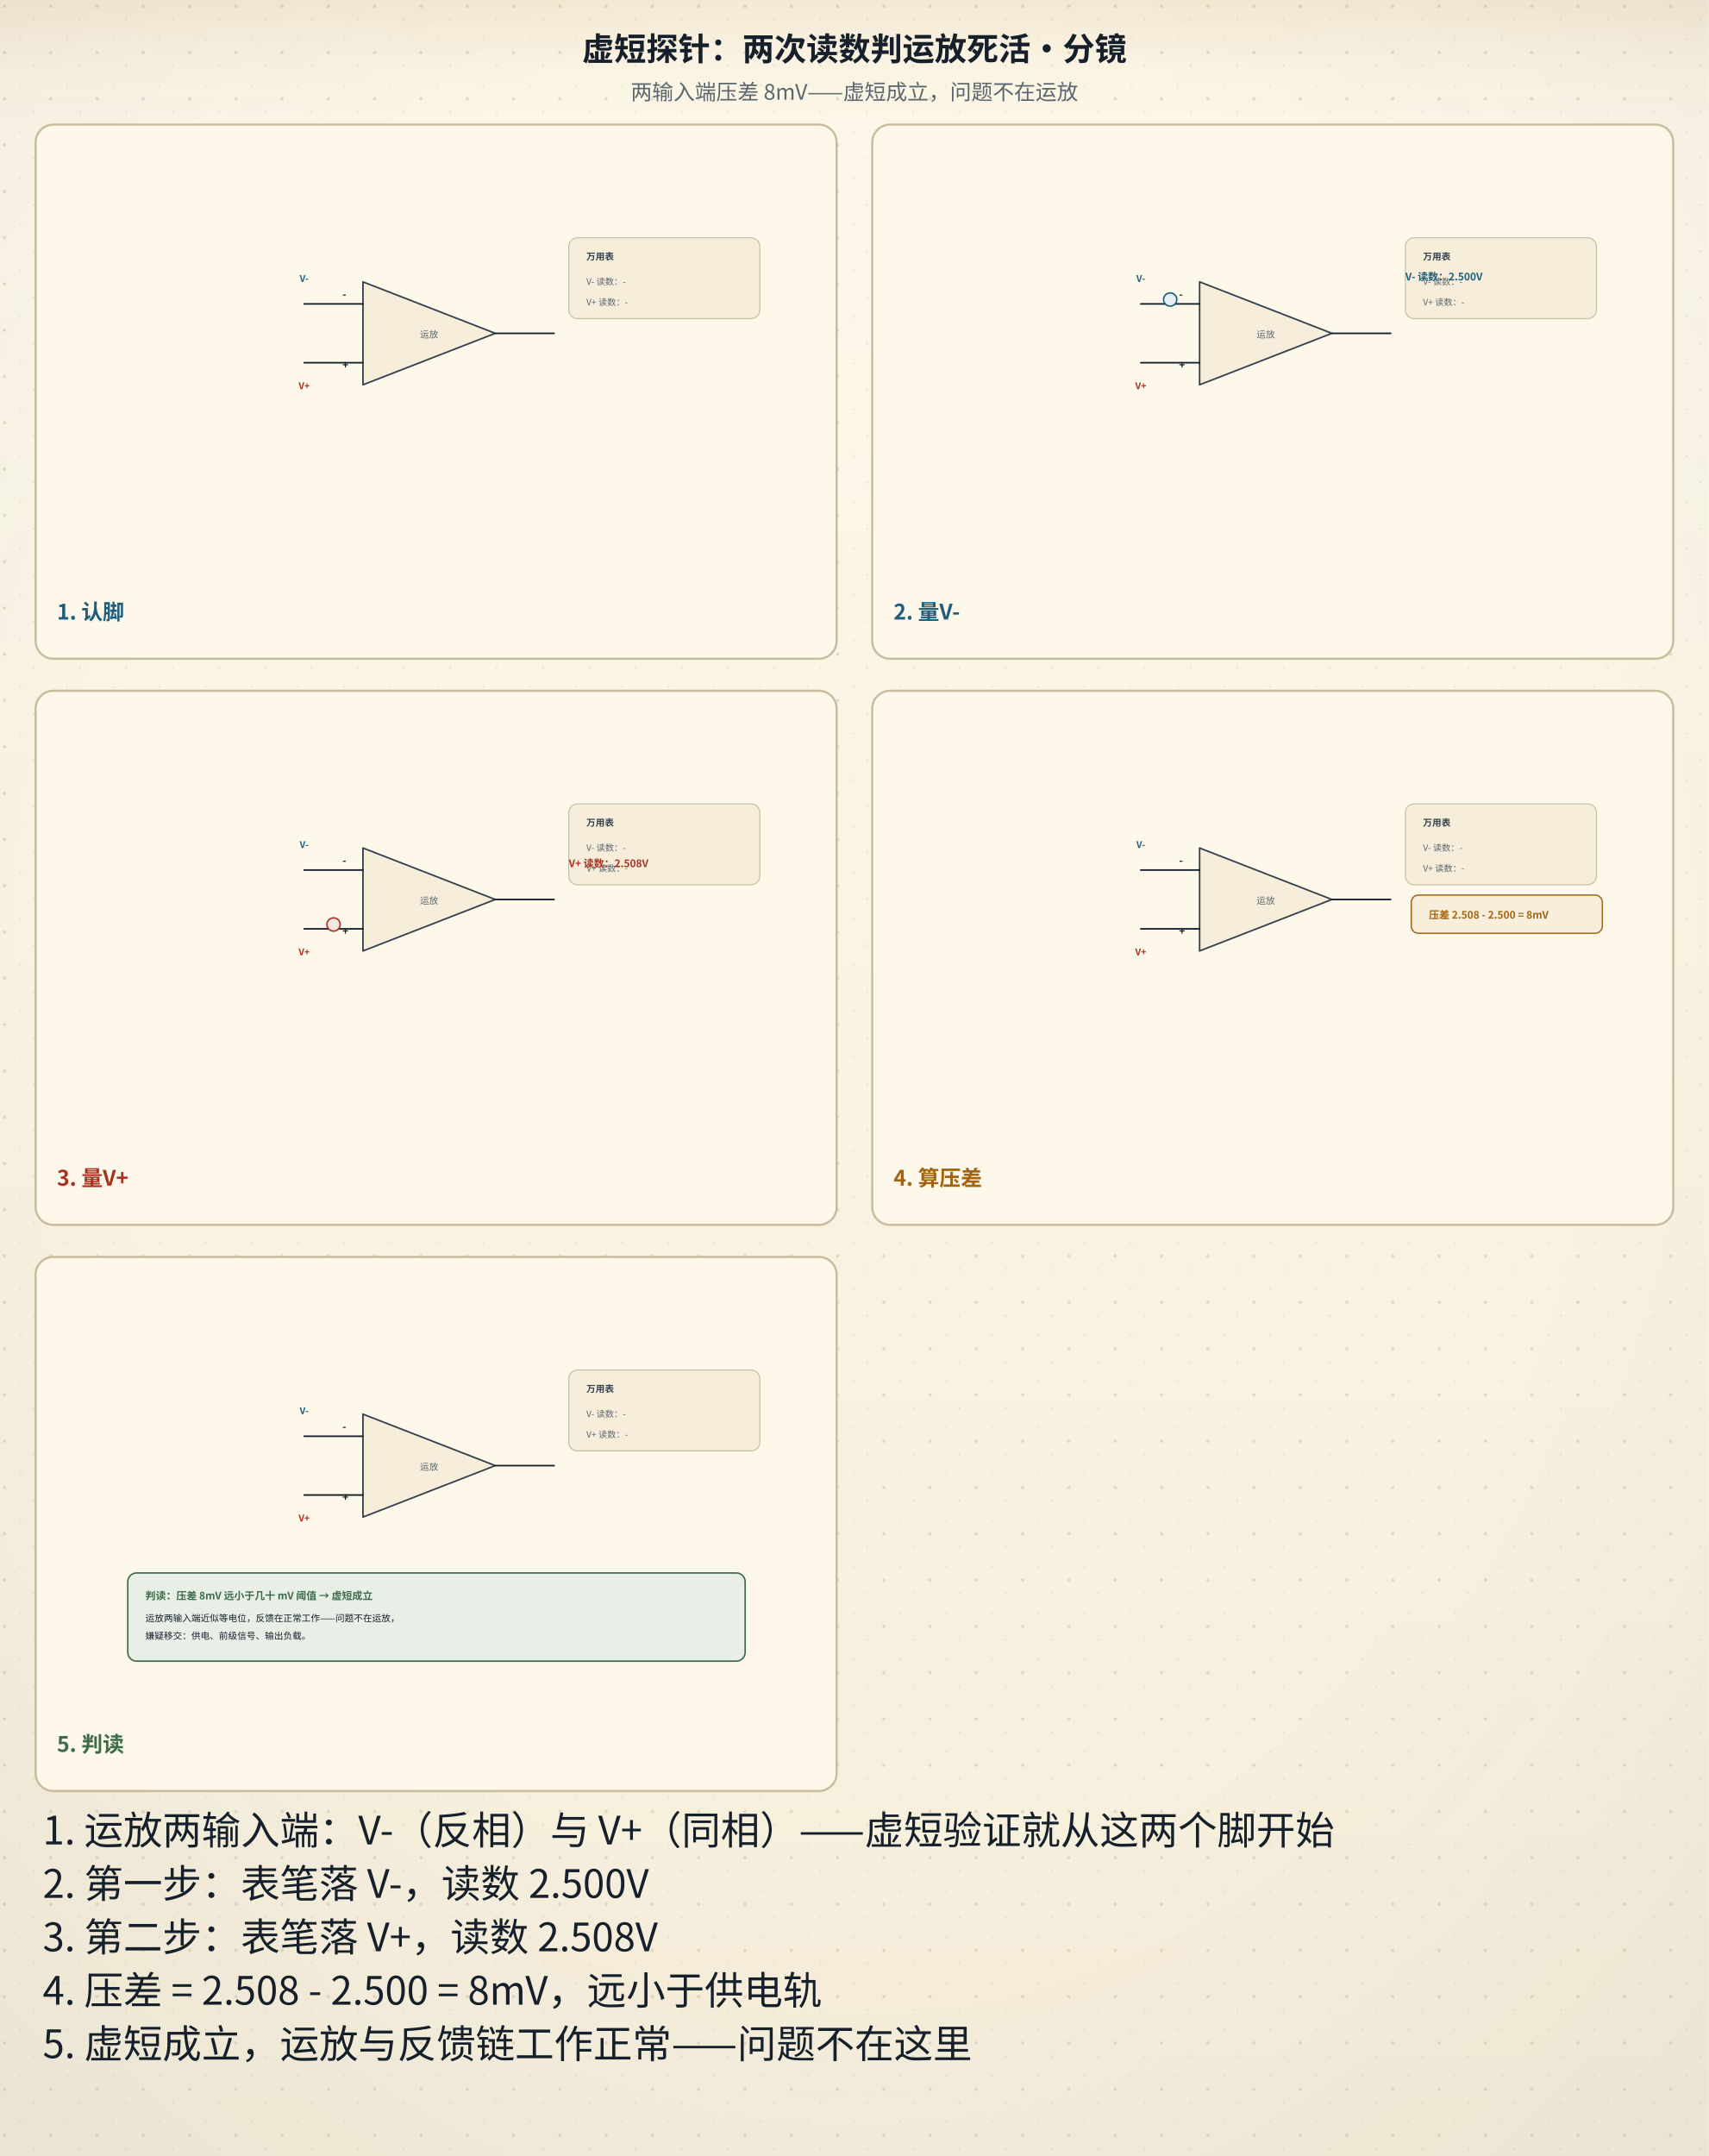
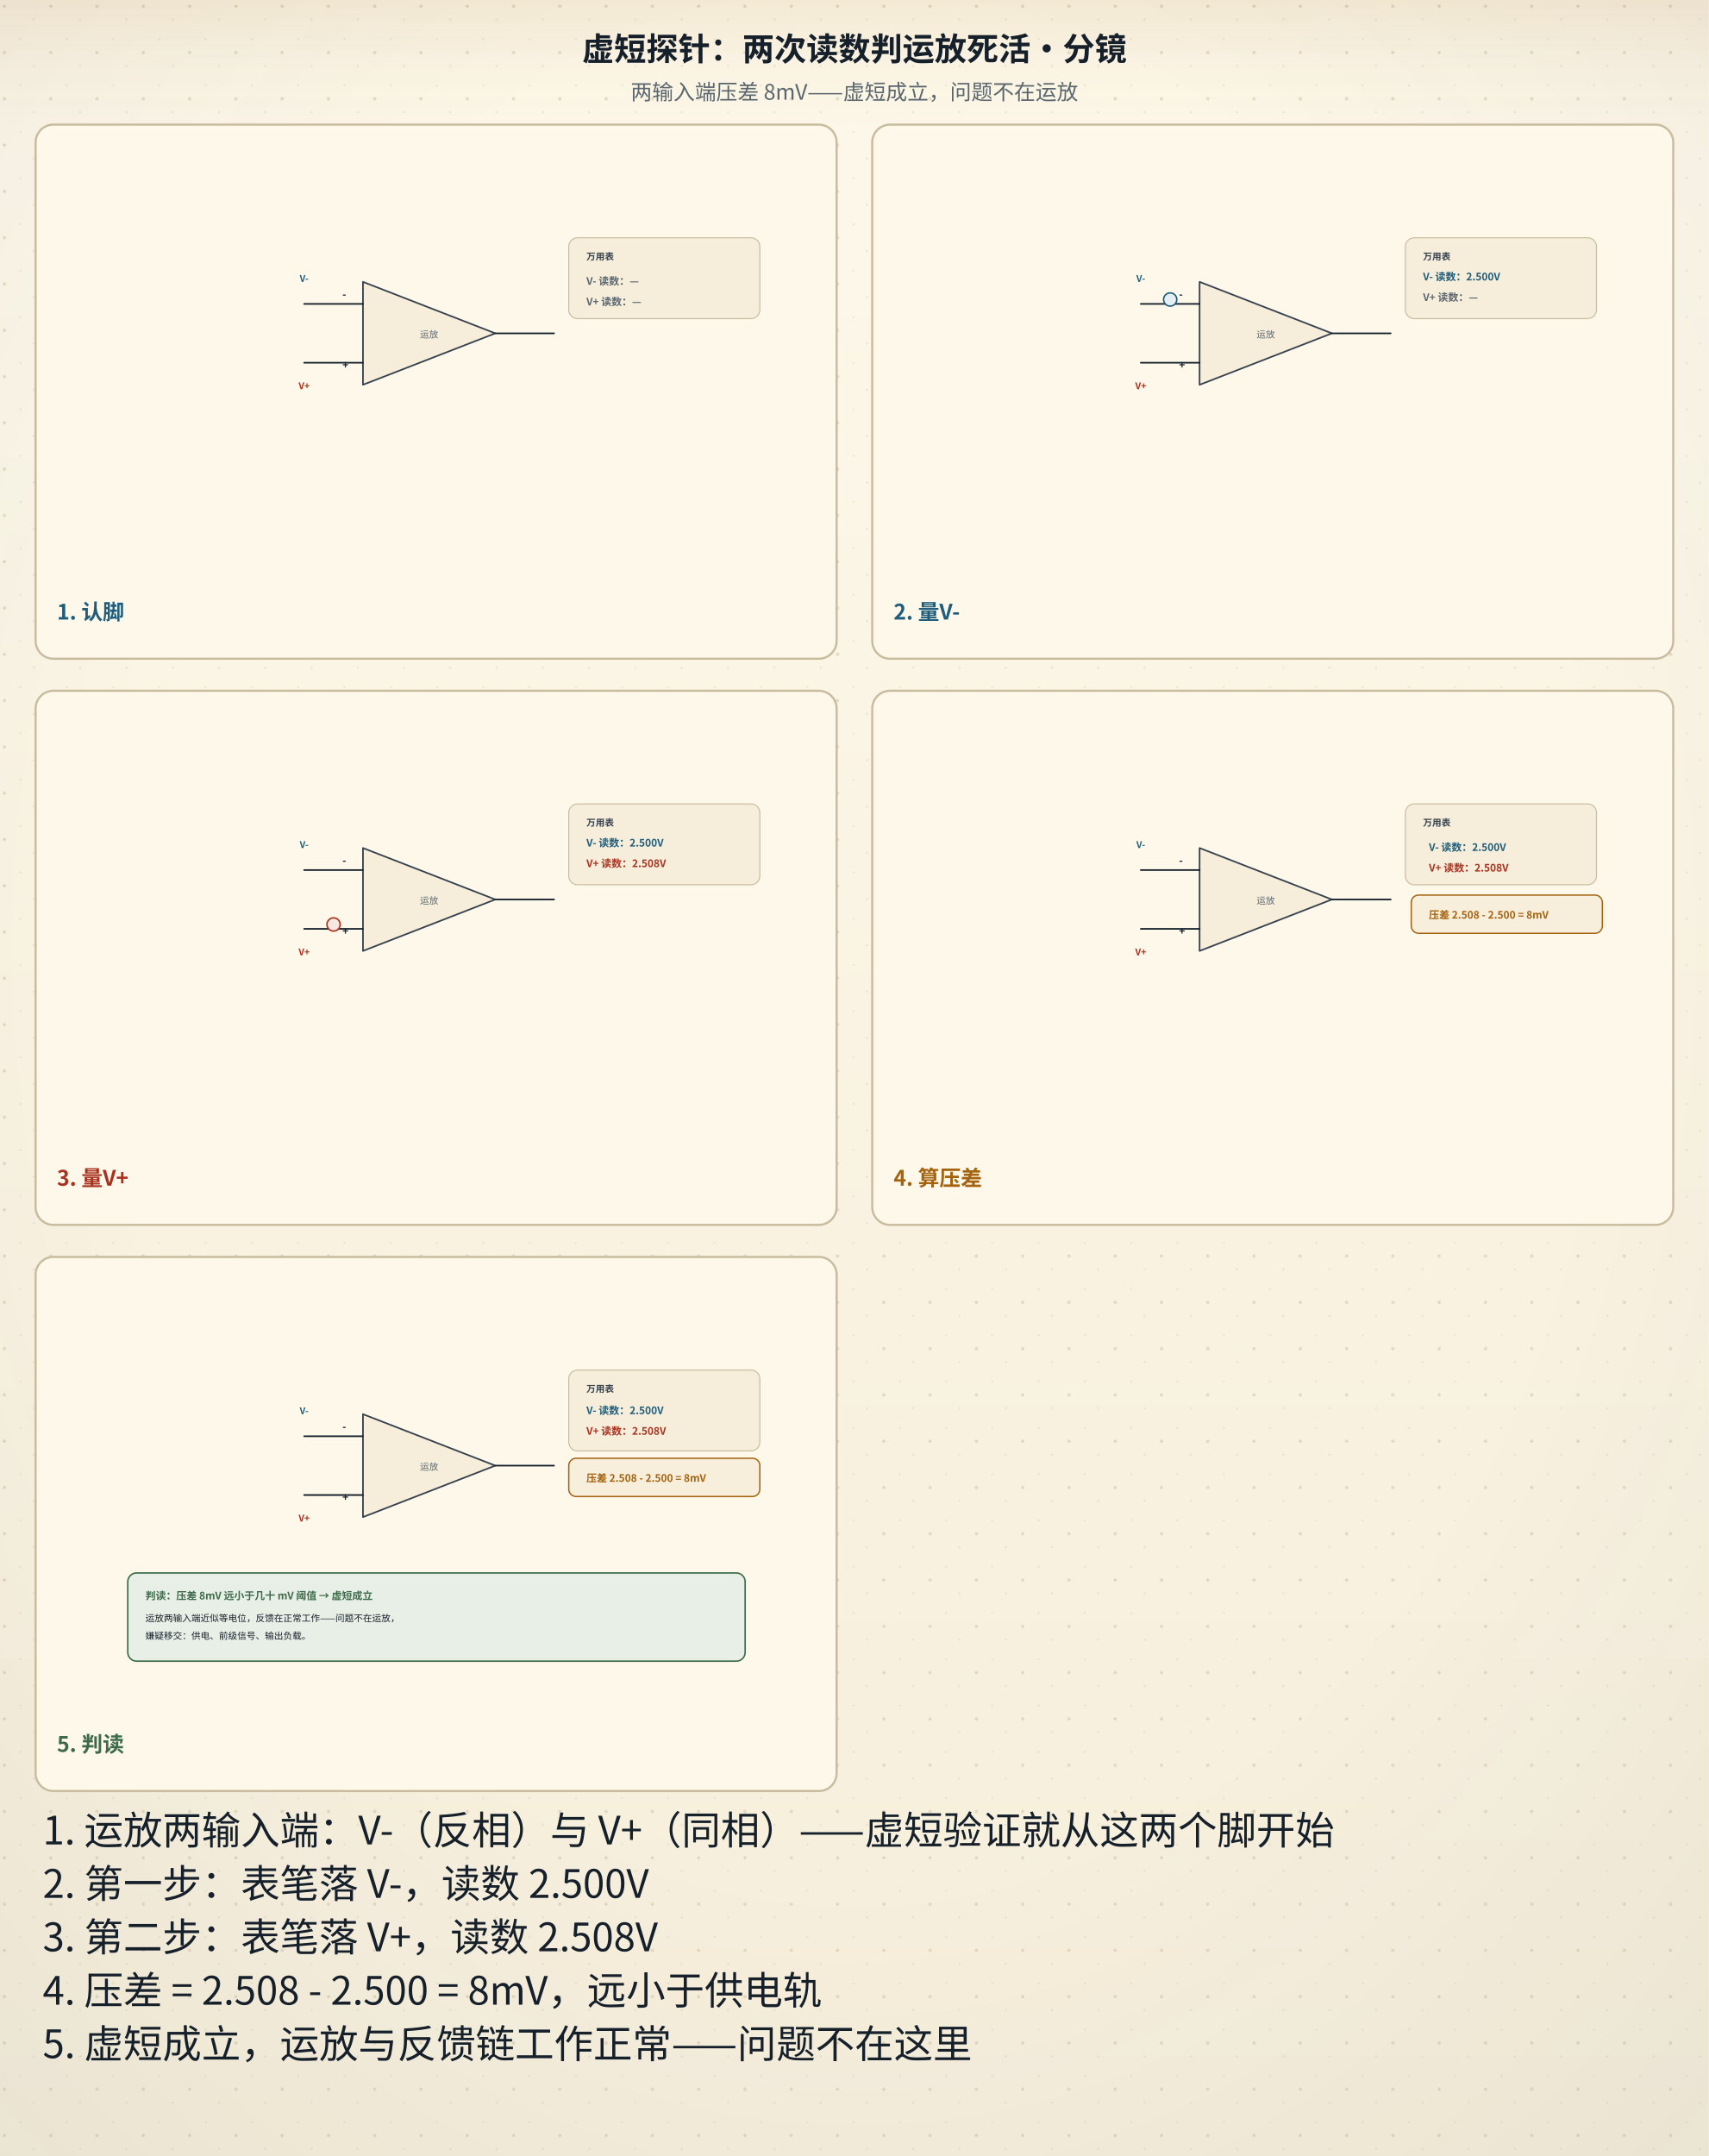
<svg xmlns="http://www.w3.org/2000/svg" viewBox="0 0 960 1211" role="img" aria-labelledby="sbTitle sbDesc">
  <defs>
    <linearGradient id="bgL" x1="0" y1="0" x2="0" y2="1">
      <stop offset="0" stop-color="#fdf8ea" />
      <stop offset="1" stop-color="#f6eedb" />
    </linearGradient>
    <linearGradient id="bgD" x1="0" y1="0" x2="0" y2="1">
      <stop offset="0" stop-color="#141310" />
      <stop offset="1" stop-color="#1d1a14" />
    </linearGradient>
    <radialGradient id="vig" cx="0.5" cy="0.44" r="0.78">
      <stop offset="0.55" stop-color="#16202b" stop-opacity="0" />
      <stop offset="1" stop-color="#16202b" stop-opacity="0.055" />
    </radialGradient>
    <linearGradient id="hdr" x1="0" y1="0" x2="0" y2="1">
      <stop offset="0" stop-color="#a4630f" stop-opacity="0.10" />
      <stop offset="0.55" stop-color="#a4630f" stop-opacity="0.028" />
      <stop offset="1" stop-color="#a4630f" stop-opacity="0" />
    </linearGradient>
    <linearGradient id="hdrD" x1="0" y1="0" x2="0" y2="1">
      <stop offset="0" stop-color="#dcab63" stop-opacity="0.13" />
      <stop offset="0.55" stop-color="#dcab63" stop-opacity="0.04" />
      <stop offset="1" stop-color="#dcab63" stop-opacity="0" />
    </linearGradient>
    <pattern id="dots" width="26" height="26" patternUnits="userSpaceOnUse">
      <circle cx="2.5" cy="3.5" r="0.9" fill="#c9bb9d" />
      <circle cx="19" cy="11" r="0.55" fill="#c9bb9d" opacity="0.7" />
      <circle cx="11.5" cy="22" r="0.6" fill="#c9bb9d" opacity="0.55" />
    </pattern>
    <filter id="soft" x="-40%" y="-40%" width="180%" height="180%">
      <feDropShadow dx="0" dy="1.4" stdDeviation="2" flood-color="#16202b" flood-opacity="0.13" />
    </filter>
    <filter id="pglow" x="-70%" y="-70%" width="240%" height="240%">
      <feGaussianBlur stdDeviation="1.7" result="b" />
      <feMerge>
        <feMergeNode in="b" />
        <feMergeNode in="SourceGraphic" />
      </feMerge>
    </filter>
  </defs>
  <rect class="page-bg" width="960" height="1211" fill="url(#bgL)" />
  <rect class="page-grain" width="960" height="1211" fill="url(#dots)" />
  <rect class="page-vig" width="960" height="1211" fill="url(#vig)" />
  <rect class="page-hdr" width="960" height="72" fill="url(#hdr)" />
  <style>
text{font-family:"Segoe UI","Microsoft YaHei","PingFang SC","Hiragino Sans GB","Noto Sans CJK SC","Source Han Sans SC","Noto Sans SC",sans-serif;}
line,path,polyline,polygon{stroke-linecap:round;stroke-linejoin:round}
.page-bg{fill:url(#bgL)}
.page-grain{opacity:.5}
.page-vig{opacity:1}
.page-hdr{fill:url(#hdr)}
@media (prefers-color-scheme: dark){
.page-bg{fill:url(#bgD)}
.page-grain{opacity:.34}
.page-vig{opacity:.5}
.page-hdr{fill:url(#hdrD)}
[fill="#fdf8ea"]{fill:#141310}
[stroke="#fdf8ea"]{stroke:#141310}
[fill="#f6eedb"]{fill:#1d1a14}
[stroke="#f6eedb"]{stroke:#1d1a14}
[fill="#e0d3b8"]{fill:#3b3529}
[stroke="#e0d3b8"]{stroke:#3b3529}
[fill="#c9bb9d"]{fill:#4a4436}
[stroke="#c9bb9d"]{stroke:#4a4436}
[fill="#16202b"]{fill:#ece4d3}
[stroke="#16202b"]{stroke:#ece4d3}
[fill="#37424e"]{fill:#cfc6b4}
[stroke="#37424e"]{stroke:#cfc6b4}
[fill="#5b666f"]{fill:#a79e8b}
[stroke="#5b666f"]{stroke:#a79e8b}
[fill="#8b8272"]{fill:#857c6c}
[stroke="#8b8272"]{stroke:#857c6c}
text[fill="#fdf8ea"]{fill:#f9f3e3}
[fill="#e6eff3"]{fill:#17262e}
[fill="#e4f1f3"]{fill:#15262a}
[fill="#e8efe6"]{fill:#182418}
[fill="#f6e7e1"]{fill:#281a16}
[fill="#f7eedb"]{fill:#292114}
[fill="#efe8ee"]{fill:#241c22}
text[fill="#1f5d7a"]{fill:#7fb7cf}
:is(rect,circle,path,line,polygon,polyline,ellipse,g)[fill="#1f5d7a"]{fill:#2b4d5f}
[stroke="#1f5d7a"]{stroke:#6fa3b9}
text[fill="#2f7f96"]{fill:#8ac9d8}
:is(rect,circle,path,line,polygon,polyline,ellipse,g)[fill="#2f7f96"]{fill:#2b5660}
[stroke="#2f7f96"]{stroke:#77b2c1}
text[fill="#3d6b4a"]{fill:#98c096}
:is(rect,circle,path,line,polygon,polyline,ellipse,g)[fill="#3d6b4a"]{fill:#2f4a33}
[stroke="#3d6b4a"]{stroke:#7aa87c}
text[fill="#a8321f"]{fill:#e0907a}
:is(rect,circle,path,line,polygon,polyline,ellipse,g)[fill="#a8321f"]{fill:#55231b}
[stroke="#a8321f"]{stroke:#c07a63}
text[fill="#a4630f"]{fill:#dcab63}
:is(rect,circle,path,line,polygon,polyline,ellipse,g)[fill="#a4630f"]{fill:#553a17}
[stroke="#a4630f"]{stroke:#c08a45}
text[fill="#6b3f63"]{fill:#c4a2bf}
:is(rect,circle,path,line,polygon,polyline,ellipse,g)[fill="#6b3f63"]{fill:#452c40}
[stroke="#6b3f63"]{stroke:#a17c9b}
}
</style>
  <text x="480" y="34" text-anchor="middle" font-size="18" font-weight="bold" fill="#16202b">虚短探针：两次读数判运放死活·分镜</text>
  <text x="480" y="56" text-anchor="middle" font-size="12" fill="#5b666f">两输入端压差 8mV——虚短成立，问题不在运放</text>
  <rect x="20" y="70" width="450" height="300" rx="10" fill="#fdf8ea" stroke="#c9bb9d" stroke-width="1.2" />
  <g data-storyboard-beat="认脚" transform="translate(47 84) scale(0.4129)">
    <polygon points="380,180 380,320 560,250" fill="#f6eedb" stroke="#37424e" stroke-width="2.2" />
    <line x1="300" y1="210" x2="380" y2="210" stroke="#16202b" stroke-width="2.2" />
    <line x1="300" y1="290" x2="380" y2="290" stroke="#16202b" stroke-width="2.2" />
    <line x1="560" y1="250" x2="640" y2="250" stroke="#16202b" stroke-width="2.2" />
    <text x="352" y="202" font-size="14" font-weight="bold" fill="#16202b">-</text>
    <text x="352" y="298" font-size="14" font-weight="bold" fill="#16202b">+</text>
    <text x="470" y="256" text-anchor="middle" font-size="12.5" fill="#5b666f">运放</text>
    <text x="300" y="180" text-anchor="middle" font-size="12.5" font-weight="bold" fill="#1f5d7a">V-</text>
    <text x="300" y="326" text-anchor="middle" font-size="12.5" font-weight="bold" fill="#a8321f">V+</text>
    <rect x="660" y="120" width="260" height="110" rx="12" fill="#f6eedb" stroke="#c9bb9d" stroke-width="1.4" />
    <text x="684" y="150" font-size="12.5" font-weight="bold" fill="#37424e">万用表</text>
-     <text x="684" y="184" font-size="12" fill="#5b666f">V- 读数：-</text>
-     <text x="684" y="212" font-size="12" fill="#5b666f">V+ 读数：-</text>
+     <text x="684" y="184" font-size="14" font-weight="bold" fill="#5b666f">V- 读数：—</text>
+     <text x="684" y="212" font-size="14" font-weight="bold" fill="#5b666f">V+ 读数：—</text>
  </g>
  <text x="32" y="348" font-size="12" font-weight="bold" fill="#1f5d7a">1. 认脚</text>
  <rect x="490" y="70" width="450" height="300" rx="10" fill="#fdf8ea" stroke="#c9bb9d" stroke-width="1.2" />
  <g data-storyboard-beat="量V-" transform="translate(517 84) scale(0.4129)">
    <polygon points="380,180 380,320 560,250" fill="#f6eedb" stroke="#37424e" stroke-width="2.2" />
    <line x1="300" y1="210" x2="380" y2="210" stroke="#16202b" stroke-width="2.2" />
    <line x1="300" y1="290" x2="380" y2="290" stroke="#16202b" stroke-width="2.2" />
    <line x1="560" y1="250" x2="640" y2="250" stroke="#16202b" stroke-width="2.2" />
    <text x="352" y="202" font-size="14" font-weight="bold" fill="#16202b">-</text>
    <text x="352" y="298" font-size="14" font-weight="bold" fill="#16202b">+</text>
    <text x="470" y="256" text-anchor="middle" font-size="12.5" fill="#5b666f">运放</text>
    <text x="300" y="180" text-anchor="middle" font-size="12.5" font-weight="bold" fill="#1f5d7a">V-</text>
    <text x="300" y="326" text-anchor="middle" font-size="12.5" font-weight="bold" fill="#a8321f">V+</text>
    <rect x="660" y="120" width="260" height="110" rx="12" fill="#f6eedb" stroke="#c9bb9d" stroke-width="1.4" />
    <text x="684" y="150" font-size="12.5" font-weight="bold" fill="#37424e">万用表</text>
-     <text x="684" y="184" font-size="12" fill="#5b666f">V- 读数：-</text>
-     <text x="684" y="212" font-size="12" fill="#5b666f">V+ 读数：-</text>
    <g transform="translate(0 -6)">
      <circle cx="340" cy="210" r="9" fill="#e6eff3" stroke="#1f5d7a" stroke-width="2" />
-       <text x="660" y="184" font-size="14" font-weight="bold" fill="#1f5d7a">V- 读数：2.500V</text>
+       <text x="684" y="184" font-size="14" font-weight="bold" fill="#1f5d7a">V- 读数：2.500V</text>
+       <text x="684" y="212" font-size="14" font-weight="bold" fill="#5b666f">V+ 读数：—</text>
    </g>
  </g>
  <text x="502" y="348" font-size="12" font-weight="bold" fill="#1f5d7a">2. 量V-</text>
  <rect x="20" y="388" width="450" height="300" rx="10" fill="#fdf8ea" stroke="#c9bb9d" stroke-width="1.2" />
  <g data-storyboard-beat="量V+" transform="translate(47 402) scale(0.4129)">
    <polygon points="380,180 380,320 560,250" fill="#f6eedb" stroke="#37424e" stroke-width="2.2" />
    <line x1="300" y1="210" x2="380" y2="210" stroke="#16202b" stroke-width="2.2" />
    <line x1="300" y1="290" x2="380" y2="290" stroke="#16202b" stroke-width="2.2" />
    <line x1="560" y1="250" x2="640" y2="250" stroke="#16202b" stroke-width="2.2" />
    <text x="352" y="202" font-size="14" font-weight="bold" fill="#16202b">-</text>
    <text x="352" y="298" font-size="14" font-weight="bold" fill="#16202b">+</text>
    <text x="470" y="256" text-anchor="middle" font-size="12.5" fill="#5b666f">运放</text>
    <text x="300" y="180" text-anchor="middle" font-size="12.5" font-weight="bold" fill="#1f5d7a">V-</text>
    <text x="300" y="326" text-anchor="middle" font-size="12.5" font-weight="bold" fill="#a8321f">V+</text>
    <rect x="660" y="120" width="260" height="110" rx="12" fill="#f6eedb" stroke="#c9bb9d" stroke-width="1.4" />
    <text x="684" y="150" font-size="12.5" font-weight="bold" fill="#37424e">万用表</text>
-     <text x="684" y="184" font-size="12" fill="#5b666f">V- 读数：-</text>
-     <text x="684" y="212" font-size="12" fill="#5b666f">V+ 读数：-</text>
    <g transform="translate(0 -6)">
      <circle cx="340" cy="290" r="9" fill="#f6e7e1" stroke="#a8321f" stroke-width="2" />
-       <text x="660" y="212" font-size="14" font-weight="bold" fill="#a8321f">V+ 读数：2.508V</text>
+       <text x="684" y="184" font-size="14" font-weight="bold" fill="#1f5d7a">V- 读数：2.500V</text>
+       <text x="684" y="212" font-size="14" font-weight="bold" fill="#a8321f">V+ 读数：2.508V</text>
    </g>
  </g>
  <text x="32" y="666" font-size="12" font-weight="bold" fill="#a8321f">3. 量V+</text>
  <rect x="490" y="388" width="450" height="300" rx="10" fill="#fdf8ea" stroke="#c9bb9d" stroke-width="1.2" />
  <g data-storyboard-beat="算压差" transform="translate(517 402) scale(0.4129)">
    <polygon points="380,180 380,320 560,250" fill="#f6eedb" stroke="#37424e" stroke-width="2.2" />
    <line x1="300" y1="210" x2="380" y2="210" stroke="#16202b" stroke-width="2.2" />
    <line x1="300" y1="290" x2="380" y2="290" stroke="#16202b" stroke-width="2.2" />
    <line x1="560" y1="250" x2="640" y2="250" stroke="#16202b" stroke-width="2.2" />
    <text x="352" y="202" font-size="14" font-weight="bold" fill="#16202b">-</text>
    <text x="352" y="298" font-size="14" font-weight="bold" fill="#16202b">+</text>
    <text x="470" y="256" text-anchor="middle" font-size="12.5" fill="#5b666f">运放</text>
    <text x="300" y="180" text-anchor="middle" font-size="12.5" font-weight="bold" fill="#1f5d7a">V-</text>
    <text x="300" y="326" text-anchor="middle" font-size="12.5" font-weight="bold" fill="#a8321f">V+</text>
    <rect x="660" y="120" width="260" height="110" rx="12" fill="#f6eedb" stroke="#c9bb9d" stroke-width="1.4" />
    <text x="684" y="150" font-size="12.5" font-weight="bold" fill="#37424e">万用表</text>
-     <text x="684" y="184" font-size="12" fill="#5b666f">V- 读数：-</text>
-     <text x="684" y="212" font-size="12" fill="#5b666f">V+ 读数：-</text>
    <g transform="translate(8 0)">
+       <text x="684" y="184" font-size="14" font-weight="bold" fill="#1f5d7a">V- 读数：2.500V</text>
+       <text x="684" y="212" font-size="14" font-weight="bold" fill="#a8321f">V+ 读数：2.508V</text>
      <rect x="660" y="244" width="260" height="52" rx="10" fill="#f7eedb" stroke="#a4630f" stroke-width="1.8" />
      <text x="684" y="276" font-size="14" font-weight="bold" fill="#a4630f">压差 2.508 - 2.500 = 8mV</text>
    </g>
  </g>
  <text x="502" y="666" font-size="12" font-weight="bold" fill="#a4630f">4. 算压差</text>
  <rect x="20" y="706" width="450" height="300" rx="10" fill="#fdf8ea" stroke="#c9bb9d" stroke-width="1.2" />
  <g data-storyboard-beat="判读" transform="translate(47 720) scale(0.4129)">
    <polygon points="380,180 380,320 560,250" fill="#f6eedb" stroke="#37424e" stroke-width="2.2" />
    <line x1="300" y1="210" x2="380" y2="210" stroke="#16202b" stroke-width="2.2" />
    <line x1="300" y1="290" x2="380" y2="290" stroke="#16202b" stroke-width="2.2" />
    <line x1="560" y1="250" x2="640" y2="250" stroke="#16202b" stroke-width="2.2" />
    <text x="352" y="202" font-size="14" font-weight="bold" fill="#16202b">-</text>
    <text x="352" y="298" font-size="14" font-weight="bold" fill="#16202b">+</text>
    <text x="470" y="256" text-anchor="middle" font-size="12.5" fill="#5b666f">运放</text>
    <text x="300" y="180" text-anchor="middle" font-size="12.5" font-weight="bold" fill="#1f5d7a">V-</text>
    <text x="300" y="326" text-anchor="middle" font-size="12.5" font-weight="bold" fill="#a8321f">V+</text>
    <rect x="660" y="120" width="260" height="110" rx="12" fill="#f6eedb" stroke="#c9bb9d" stroke-width="1.4" />
    <text x="684" y="150" font-size="12.5" font-weight="bold" fill="#37424e">万用表</text>
-     <text x="684" y="184" font-size="12" fill="#5b666f">V- 读数：-</text>
-     <text x="684" y="212" font-size="12" fill="#5b666f">V+ 读数：-</text>
    <g transform="translate(0 -4)">
+       <text x="684" y="184" font-size="14" font-weight="bold" fill="#1f5d7a">V- 读数：2.500V</text>
+       <text x="684" y="212" font-size="14" font-weight="bold" fill="#a8321f">V+ 读数：2.508V</text>
+       <rect x="660" y="244" width="260" height="52" rx="10" fill="#f7eedb" stroke="#a4630f" stroke-width="1.8" />
+       <text x="684" y="276" font-size="14" font-weight="bold" fill="#a4630f">压差 2.508 - 2.500 = 8mV</text>
      <rect x="60" y="400" width="840" height="120" rx="12" fill="#e8efe6" stroke="#3d6b4a" stroke-width="2" />
      <text x="84" y="436" font-size="14" font-weight="bold" fill="#3d6b4a">判读：压差 8mV 远小于几十 mV 阈值 → 虚短成立</text>
      <text x="84" y="466" font-size="12.5" fill="#16202b">运放两输入端近似等电位，反馈在正常工作——问题不在运放，</text>
      <text x="84" y="490" font-size="12.5" fill="#16202b">嫌疑移交：供电、前级信号、输出负载。</text>
    </g>
  </g>
  <text x="32" y="984" font-size="12" font-weight="bold" fill="#3d6b4a">5. 判读</text>
  <text x="24" y="1036" font-size="22" fill="#16202b">1. 运放两输入端：V-（反相）与 V+（同相）——虚短验证就从这两个脚开始</text>
  <text x="24" y="1066" font-size="22" fill="#16202b">2. 第一步：表笔落 V-，读数 2.500V</text>
  <text x="24" y="1096" font-size="22" fill="#16202b">3. 第二步：表笔落 V+，读数 2.508V</text>
  <text x="24" y="1126" font-size="22" fill="#16202b">4. 压差 = 2.508 - 2.500 = 8mV，远小于供电轨</text>
  <text x="24" y="1156" font-size="22" fill="#16202b">5. 虚短成立，运放与反馈链工作正常——问题不在这里</text>
</svg>
